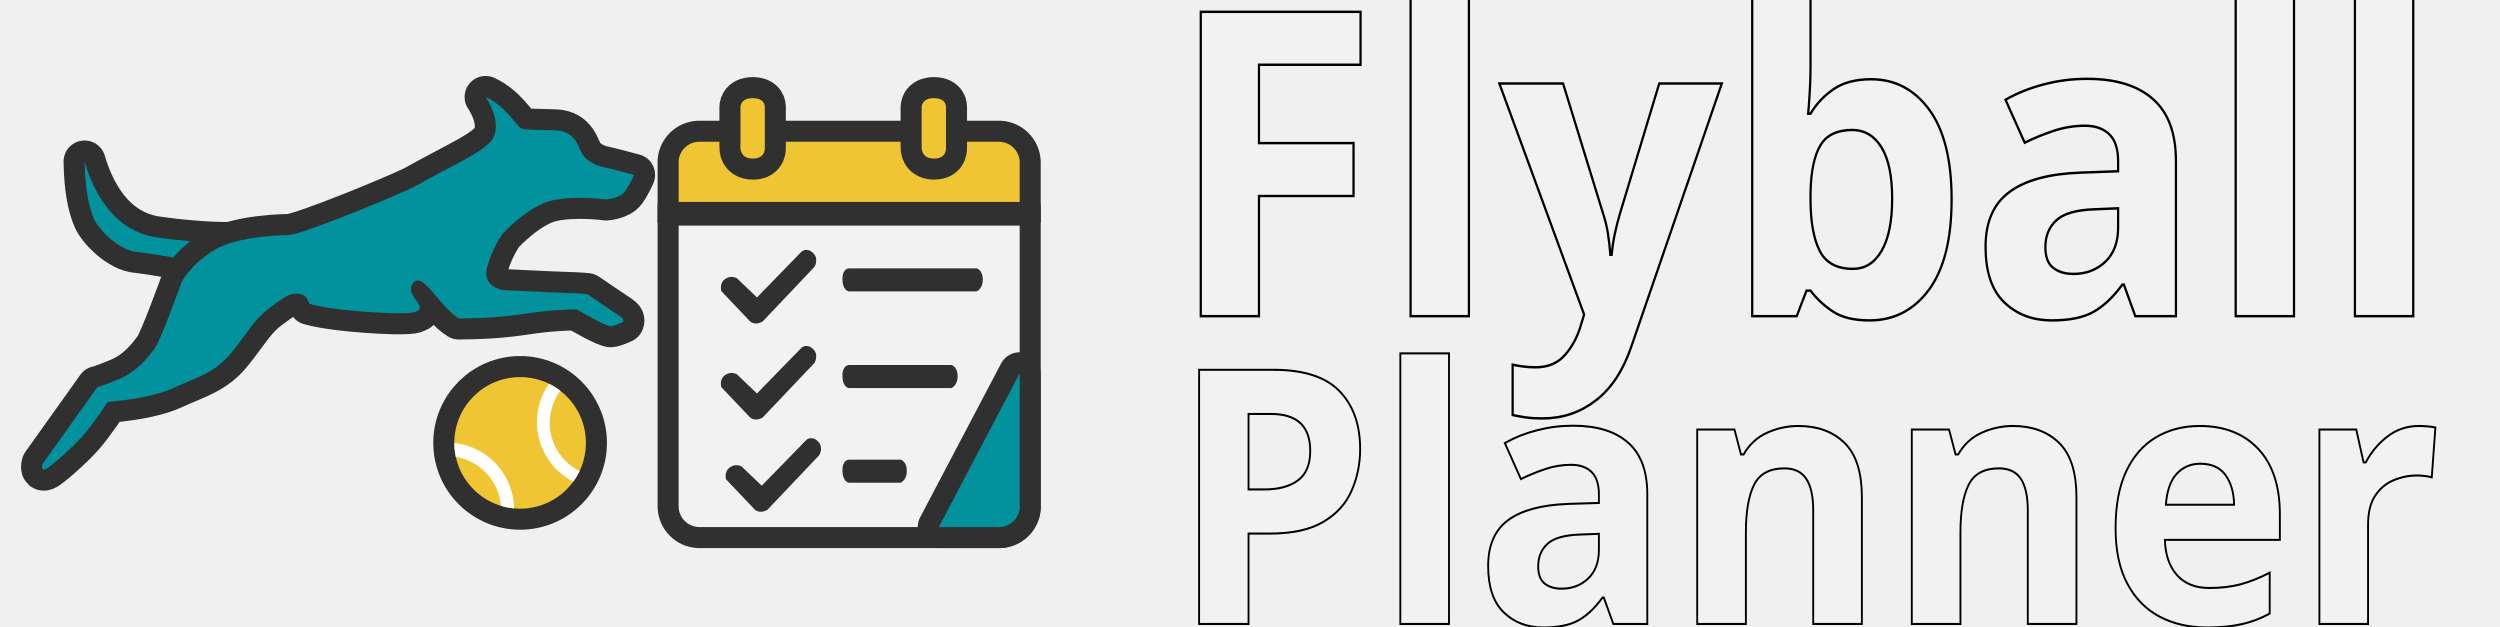
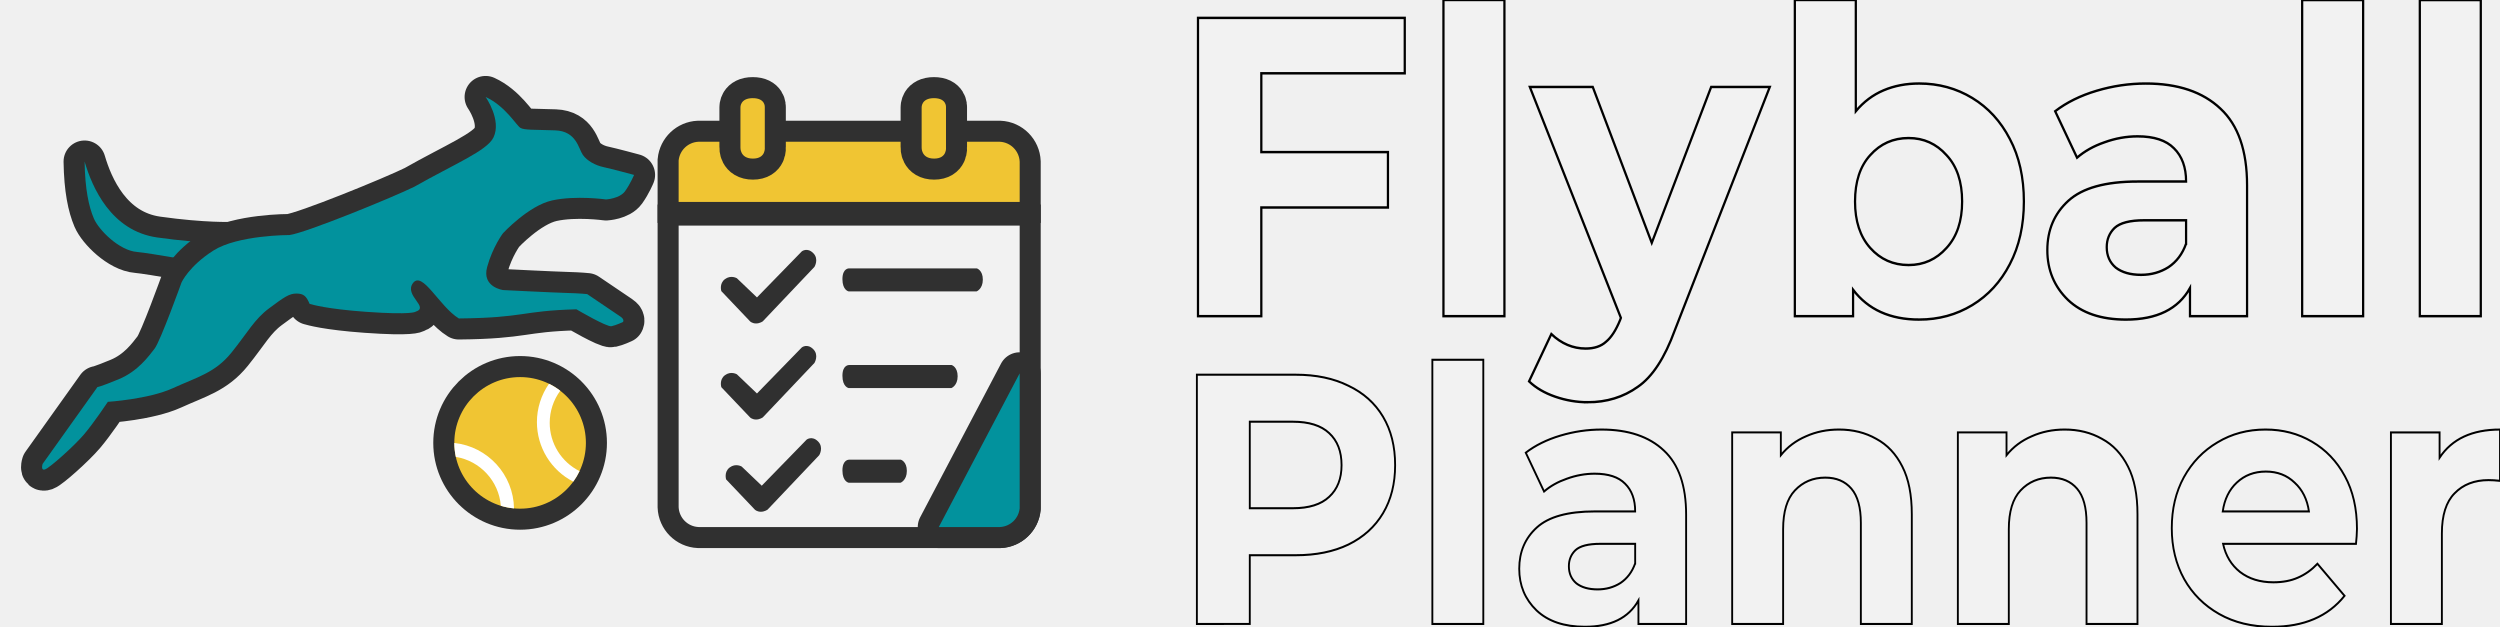
<svg xmlns="http://www.w3.org/2000/svg" width="313.062mm" height="78.49mm" viewBox="0 0 313.062 78.49" version="1.1" id="svg1" xml:space="preserve">
  <defs id="defs1" />
  <g id="layer1" transform="translate(-56.70243,-73.63355)">
    <g id="g25" transform="matrix(0.7527555,0,0,0.7527555,48.58645,27.54009)">
      <path id="path13" style="font-variation-settings:normal;opacity:1;fill:#f2f2f2;fill-opacity:1;stroke:#303030;stroke-width:7;stroke-linecap:butt;stroke-linejoin:miter;stroke-miterlimit:4;stroke-dasharray:none;stroke-dashoffset:0;stroke-opacity:1;paint-order:stroke markers fill" d="m 123.677,98.759 v 46.541 0.279 a 3.472,3.472 0 0 0 3.308,3.329 h 0.324 49.48 0.333 a 3.472,3.472 0 0 0 3.288,-3.12 v -0.696 -46.333 z" />
      <path id="path14" style="font-variation-settings:normal;opacity:1;fill:#f0c533;fill-opacity:1;stroke:#303030;stroke-width:7;stroke-linecap:butt;stroke-linejoin:miter;stroke-miterlimit:4;stroke-dasharray:none;stroke-dashoffset:0;stroke-opacity:1;paint-order:stroke markers fill" d="m 126.965,84.815 a 3.472,3.472 0 0 0 -3.288,3.12 v 0.696 6.192 h 56.733 V 88.423 88.144 a 3.472,3.472 0 0 0 -3.308,-3.329 h -0.324 -49.48 z" />
      <path style="font-variation-settings:normal;opacity:1;fill:#303030;fill-opacity:1;stroke:none;stroke-width:7;stroke-linecap:butt;stroke-linejoin:miter;stroke-miterlimit:4;stroke-dasharray:none;stroke-dashoffset:0;stroke-opacity:1;paint-order:stroke markers fill" d="m 144.177,103.04 -7.47,7.67 -3.337,-3.187 c 0,0 -0.996,-0.598 -1.992,0.149 -0.996,0.747 -0.598,1.992 -0.598,1.992 l 4.781,5.03 c 0,0 0.349,0.349 0.996,0.349 0.647,0 1.126,-0.361 1.126,-0.361 l 8.585,-9.051 c 0,0 0.797,-1.295 -0.199,-2.291 -0.996,-0.996 -1.892,-0.299 -1.892,-0.299 z" id="path15" />
      <path style="font-variation-settings:normal;opacity:1;fill:#303030;fill-opacity:1;stroke:none;stroke-width:7;stroke-linecap:butt;stroke-linejoin:miter;stroke-miterlimit:4;stroke-dasharray:none;stroke-dashoffset:0;stroke-opacity:1;paint-order:stroke markers fill" d="m 144.177,119.02 -7.47,7.67 -3.337,-3.187 c 0,0 -0.996,-0.598 -1.992,0.149 -0.996,0.747 -0.598,1.992 -0.598,1.992 l 4.781,5.03 c 0,0 0.349,0.349 0.996,0.349 0.647,0 1.126,-0.361 1.126,-0.361 l 8.585,-9.051 c 0,0 0.797,-1.295 -0.199,-2.291 -0.996,-0.996 -1.892,-0.299 -1.892,-0.299 z" id="path16" />
      <path style="font-variation-settings:normal;fill:#303030;fill-opacity:1;stroke:none;stroke-width:7;stroke-linecap:butt;stroke-linejoin:miter;stroke-miterlimit:4;stroke-dasharray:none;stroke-dashoffset:0;stroke-opacity:1;paint-order:stroke markers fill" d="m 144.973,134.363 -7.47,7.67 -3.337,-3.187 c 0,0 -0.996,-0.598 -1.992,0.149 -0.996,0.747 -0.598,1.992 -0.598,1.992 l 4.781,5.03 c 0,0 0.349,0.349 0.996,0.349 0.647,0 1.126,-0.361 1.126,-0.361 l 8.585,-9.051 c 0,0 0.797,-1.295 -0.199,-2.291 -0.996,-0.996 -1.892,-0.299 -1.892,-0.299 z" id="path16-4" />
      <path style="font-variation-settings:normal;opacity:1;fill:#303030;fill-opacity:1;stroke:none;stroke-width:7;stroke-linecap:butt;stroke-linejoin:miter;stroke-miterlimit:4;stroke-dasharray:none;stroke-dashoffset:0;stroke-opacity:1;paint-order:stroke markers fill" d="m 173.286,105.879 h -21.241 c 0,0 -1.121,-0.075 -1.121,1.793 0,1.868 1.046,2.042 1.046,2.042 h 21.265 c 0,0 1.046,-0.398 1.046,-1.967 0,-1.569 -0.996,-1.868 -0.996,-1.868 z" id="path17" />
      <path style="font-variation-settings:normal;opacity:1;fill:#303030;fill-opacity:1;stroke:none;stroke-width:7;stroke-linecap:butt;stroke-linejoin:miter;stroke-miterlimit:4;stroke-dasharray:none;stroke-dashoffset:0;stroke-opacity:1;paint-order:stroke markers fill" d="m 169.095,121.958 h -17.05 c 0,0 -1.121,-0.075 -1.121,1.793 0,1.868 1.046,2.042 1.046,2.042 h 17.075 c 0,0 1.046,-0.398 1.046,-1.967 0,-1.569 -0.996,-1.868 -0.996,-1.868 z" id="path18" />
      <path style="font-variation-settings:normal;opacity:1;fill:#303030;fill-opacity:1;stroke:none;stroke-width:7;stroke-linecap:butt;stroke-linejoin:miter;stroke-miterlimit:4;stroke-dasharray:none;stroke-dashoffset:0;stroke-opacity:1;paint-order:stroke markers fill" d="m 160.644,137.704 h -8.598 c 0,0 -1.121,-0.075 -1.121,1.793 0,1.868 1.046,2.042 1.046,2.042 h 8.623 c 0,0 1.046,-0.398 1.046,-1.967 0,-1.569 -0.996,-1.868 -0.996,-1.868 z" id="path19" />
      <path id="path20" style="font-variation-settings:normal;opacity:1;fill:#02929d;fill-opacity:1;stroke:#303030;stroke-width:7;stroke-linecap:butt;stroke-linejoin:round;stroke-miterlimit:4;stroke-dasharray:none;stroke-dashoffset:0;stroke-opacity:1;paint-order:stroke markers fill" d="m 180.41,123.338 -13.455,25.571 h 9.834 0.333 a 3.472,3.472 0 0 0 3.288,-3.12 v -0.696 z" />
      <path style="font-variation-settings:normal;opacity:1;fill:#f0c533;fill-opacity:1;stroke:#303030;stroke-width:7;stroke-linecap:butt;stroke-linejoin:round;stroke-miterlimit:4;stroke-dasharray:none;stroke-dashoffset:0;stroke-opacity:1;paint-order:stroke markers fill" d="m 133.959,79.111 v 6.638 c 0,0 -0.123,1.866 2.078,1.866 2.201,0 1.972,-1.884 1.972,-1.884 V 79.058 c 0,0 0.123,-1.497 -2.007,-1.497 -2.131,0 -2.042,1.549 -2.042,1.549 z" id="path21" />
      <path style="font-variation-settings:normal;opacity:1;fill:#f0c533;fill-opacity:1;stroke:#303030;stroke-width:7;stroke-linecap:butt;stroke-linejoin:round;stroke-miterlimit:4;stroke-dasharray:none;stroke-dashoffset:0;stroke-opacity:1;paint-order:stroke markers fill" d="m 164.103,79.111 v 6.638 c 0,0 -0.123,1.866 2.078,1.866 2.201,0 1.972,-1.884 1.972,-1.884 V 79.058 c 0,0 0.123,-1.497 -2.007,-1.497 -2.131,0 -2.042,1.549 -2.042,1.549 z" id="path22" />
    </g>
    <g id="g2" style="font-variation-settings:normal;opacity:1;fill:#02929d;fill-opacity:1;stroke:#303030;stroke-width:7;stroke-linecap:butt;stroke-linejoin:round;stroke-miterlimit:4;stroke-dasharray:none;stroke-dashoffset:0;stroke-opacity:1;paint-order:stroke markers fill;stop-color:#000000;stop-opacity:1" transform="matrix(0.7527555,0,0,0.7527555,48.58645,27.54009)">
      <path style="font-variation-settings:normal;fill:#02929d;fill-opacity:1;stroke:#303030;stroke-width:7;stroke-linecap:butt;stroke-linejoin:round;stroke-miterlimit:4;stroke-dasharray:none;stroke-dashoffset:0;stroke-opacity:1;paint-order:stroke markers fill;stop-color:#000000;stop-opacity:1" d="m 24.855,88.106 c 1.254,4.285 4.388,11.546 12.101,12.634 7.713,1.088 12.379,0.905 12.379,0.905 l -3.193,3.574 c 0,0 -10.433,-1.902 -12.558,-2.07 -2.963,-0.233 -6.366,-3.636 -7.19,-5.573 -0.845,-1.988 -1.465,-4.855 -1.539,-9.47 z" id="path2" />
      <path style="font-variation-settings:normal;opacity:1;fill:#02929d;fill-opacity:1;stroke:#303030;stroke-width:7;stroke-linecap:butt;stroke-linejoin:round;stroke-miterlimit:4;stroke-dasharray:none;stroke-dashoffset:0;stroke-opacity:1;paint-order:stroke markers fill;stop-color:#000000;stop-opacity:1" d="m 62.285,111.782 c 0.455,0.126 2.839,0.851 9.357,1.321 7.767,0.56 8.275,-0.02 8.275,-0.02 2.349,-0.738 -1.923,-2.683 -0.458,-4.727 1.574,-2.197 4.394,3.855 7.651,5.854 11.084,-0.111 10.28,-1.272 19.561,-1.523 0,0 5.057,2.976 5.825,2.816 0.768,-0.16 1.92,-0.704 1.92,-0.704 0,0 0.32,-0.416 -0.416,-0.896 -0.736,-0.48 -5.537,-3.744 -5.537,-3.744 0,0 -1.088,-0.128 -3.392,-0.192 -2.304,-0.064 -10.593,-0.48 -10.593,-0.48 0,0 -3.584,-0.48 -2.656,-3.841 0.928,-3.36 2.624,-5.601 2.624,-5.601 0,0 4.257,-4.609 8.193,-5.473 3.937,-0.864 8.961,-0.16 8.961,-0.16 0,0 2.272,-0.128 3.168,-1.376 0.896,-1.248 1.491,-2.705 1.491,-2.705 0,0 -3.759,-1.017 -5.104,-1.305 -1.344,-0.288 -2.713,-1.039 -3.417,-2.031 -0.704,-0.992 -1.038,-3.948 -4.59,-4.076 -3.552,-0.128 -5.18,-0.023 -5.813,-0.425 -0.668,-0.425 -2.518,-3.646 -5.766,-5.127 0,0 2.701,3.845 1.301,6.74 -1.073,2.218 -6.553,4.434 -13.16,8.19 -3.511,1.74 -18.23,7.75 -20.79,8.036 0,0 -8.577,-0.016 -12.658,2.592 -4.081,2.608 -5.281,5.297 -5.281,5.297 0,0 -3.52,9.777 -4.481,11.009 -0.96,1.232 -2.752,3.76 -5.969,5.089 -3.216,1.328 -3.536,1.296 -3.536,1.296 l -9.121,12.786 c 0,0 -0.384,1.2 0.416,0.912 0.8,-0.288 4.817,-3.873 6.465,-5.809 1.648,-1.936 3.969,-5.425 3.969,-5.425 0,0 6.801,-0.432 10.817,-2.272 4.017,-1.84 7.03,-2.545 9.75,-5.922 2.72,-3.376 3.801,-5.541 6.281,-7.381 2.48,-1.84 3.33,-2.458 4.562,-2.438 1.166,0.018 1.611,0.421 2.15,1.715 z" id="path1" />
    </g>
    <g id="g7" transform="matrix(1.049395,0,0,1.049395,178.9476,-88.8091)">
-       <text xml:space="preserve" style="font-size:48.698px;text-align:start;writing-mode:lr-tb;direction:ltr;text-anchor:start;fill:#f2f2f2;fill-opacity:1;stroke-width:0.281;stroke:#000000;stroke-opacity:1" x="23.591" y="184.393" id="text1" transform="scale(0.9577674,1.044095)">
-         <tspan id="tspan1" style="font-style:normal;font-variant:normal;font-weight:bold;font-stretch:normal;font-size:48.698px;font-family:Montserrat;-inkscape-font-specification:Montserrat;fill:#f2f2f2;fill-opacity:1;stroke-width:0.281;stroke:#000000;stroke-opacity:1" x="23.591" y="184.393">Flyball</tspan>
-       </text>
-       <text xml:space="preserve" style="font-size:40.691px;text-align:start;writing-mode:lr-tb;direction:ltr;text-anchor:start;fill:#f2f2f2;fill-opacity:1;stroke-width:0.235;stroke:#000000;stroke-opacity:1" x="24.117" y="219.57" id="text1-0" transform="scale(0.9577674,1.044095)">
-         <tspan id="tspan1-2" style="font-style:normal;font-variant:normal;font-weight:bold;font-stretch:normal;font-size:40.691px;font-family:Montserrat;-inkscape-font-specification:Montserrat;fill:#f2f2f2;fill-opacity:1;stroke-width:0.235;stroke:#000000;stroke-opacity:1" x="24.117" y="219.57">Planner</tspan>
-       </text>
+       <path style="font-weight:bold;font-size:48.698px;font-family:Montserrat;-inkscape-font-specification:Montserrat;fill:#f2f2f2;stroke:#000000;stroke-width:0.281" d="m 27.633,184.393 v -34.088 h 25.761 v 6.331 H 35.522 v 9.009 h 15.778 v 6.331 H 35.522 v 12.418 z m 30.582,0 v -36.134 h 7.597 v 36.134 z m 17.97,9.837 q -2.045,0 -4.042,-0.633 -1.997,-0.633 -3.263,-1.753 l 2.776,-5.405 q 1.899,1.656 4.285,1.656 1.607,0 2.532,-0.779 0.974,-0.73 1.753,-2.484 l 0.097,-0.243 -11.347,-26.394 h 7.84 l 7.353,17.823 7.402,-17.823 h 7.305 l -11.834,27.806 q -1.899,4.772 -4.626,6.477 -2.678,1.753 -6.233,1.753 z m 41.296,-9.447 q -5.405,0 -8.23,-3.409 v 3.019 h -7.256 v -36.134 h 7.597 v 12.71 q 1.461,-1.607 3.458,-2.386 1.997,-0.779 4.431,-0.779 3.652,0 6.623,1.656 2.971,1.656 4.675,4.675 1.753,3.019 1.753,7.159 0,4.091 -1.753,7.159 -1.704,3.019 -4.675,4.675 -2.971,1.656 -6.623,1.656 z m -1.315,-6.233 q 2.824,0 4.724,-1.948 1.948,-1.948 1.948,-5.308 0,-3.409 -1.948,-5.308 -1.899,-1.948 -4.724,-1.948 -2.873,0 -4.772,1.948 -1.899,1.899 -1.899,5.308 0,3.36 1.899,5.308 1.899,1.948 4.772,1.948 z m 35.062,5.844 v -3.214 q -2.191,3.604 -7.986,3.604 -4.626,0 -7.207,-2.24 -2.581,-2.289 -2.581,-5.698 0,-3.458 2.63,-5.649 2.63,-2.191 8.62,-2.191 h 6.039 v 0 q 0,-2.435 -1.51,-3.798 -1.461,-1.364 -4.529,-1.364 -2.094,0 -4.139,0.682 -1.997,0.633 -3.409,1.753 l -2.727,-5.308 q 2.143,-1.51 5.162,-2.337 3.019,-0.828 6.136,-0.828 5.99,0 9.301,2.873 3.311,2.824 3.311,8.766 v 14.95 z m -0.487,-8.279 v -2.678 h -5.211 q -2.678,0 -3.701,0.877 -0.974,0.877 -0.974,2.191 0,1.461 1.12,2.337 1.169,0.828 3.165,0.828 1.899,0 3.409,-0.877 1.51,-0.925 2.191,-2.678 z m 14.463,8.279 v -36.134 h 7.597 v 36.134 z m 14.658,0 v -36.134 h 7.597 v 36.134 z" id="text1" transform="scale(0.9577674,1.044095)" aria-label="Flyball" />
+       <path style="font-weight:bold;font-size:40.691px;font-family:Montserrat;-inkscape-font-specification:Montserrat;fill:#f2f2f2;stroke:#000000;stroke-width:0.235" d="m 27.494,219.57 v -28.484 h 12.33 q 3.784,0 6.551,1.261 2.808,1.221 4.313,3.54 1.506,2.319 1.506,5.534 0,3.174 -1.506,5.493 -1.506,2.319 -4.313,3.581 -2.767,1.221 -6.551,1.221 h -5.738 v 7.853 z m 6.592,-13.225 h 5.371 q 3.011,0 4.517,-1.302 1.546,-1.302 1.546,-3.622 0,-2.36 -1.546,-3.662 -1.506,-1.302 -4.517,-1.302 h -5.371 z m 22.747,13.225 v -30.193 h 6.348 v 30.193 z m 25.676,0 v -2.686 q -1.831,3.011 -6.673,3.011 -3.866,0 -6.022,-1.872 -2.157,-1.913 -2.157,-4.761 0,-2.889 2.197,-4.72 2.197,-1.831 7.202,-1.831 h 5.046 v 0 q 0,-2.035 -1.261,-3.174 -1.221,-1.139 -3.784,-1.139 -1.75,0 -3.459,0.57 -1.668,0.529 -2.848,1.465 l -2.279,-4.435 q 1.79,-1.261 4.313,-1.953 2.523,-0.692 5.127,-0.692 5.005,0 7.772,2.401 2.767,2.36 2.767,7.324 v 12.492 z m -0.407,-6.918 v -2.238 h -4.354 q -2.238,0 -3.093,0.732 -0.814,0.732 -0.814,1.831 0,1.221 0.936,1.953 0.977,0.692 2.645,0.692 1.587,0 2.848,-0.732 1.261,-0.773 1.831,-2.238 z M 94.188,219.57 v -21.892 h 6.063 v 2.604 q 1.261,-1.424 3.133,-2.157 1.872,-0.773 4.11,-0.773 2.604,0 4.639,1.058 2.075,1.017 3.255,3.174 1.18,2.116 1.18,5.453 v 12.533 h -6.348 v -11.556 q 0,-2.645 -1.18,-3.906 -1.18,-1.261 -3.255,-1.261 -2.279,0 -3.784,1.465 -1.465,1.424 -1.465,4.435 v 10.824 z m 28.118,0 v -21.892 h 6.063 v 2.604 q 1.261,-1.424 3.133,-2.157 1.872,-0.773 4.11,-0.773 2.604,0 4.639,1.058 2.075,1.017 3.255,3.174 1.18,2.116 1.18,5.453 v 12.533 h -6.348 v -11.556 q 0,-2.645 -1.18,-3.906 -1.18,-1.261 -3.255,-1.261 -2.279,0 -3.784,1.465 -1.465,1.424 -1.465,4.435 v 10.824 z m 39.145,0.326 q -3.784,0 -6.592,-1.465 -2.808,-1.465 -4.354,-3.988 -1.546,-2.564 -1.546,-5.819 0,-3.296 1.506,-5.819 1.546,-2.564 4.191,-3.988 2.645,-1.465 5.982,-1.465 3.215,0 5.778,1.384 2.604,1.384 4.11,3.947 1.506,2.523 1.506,6.022 0,0.366 -0.041,0.855 -0.041,0.448 -0.081,0.855 h -16.561 q 0.488,2.035 2.116,3.215 1.668,1.18 4.151,1.18 1.75,0 3.052,-0.529 1.343,-0.529 2.441,-1.587 l 3.377,3.662 q -3.093,3.54 -9.034,3.54 z m -6.144,-13.184 h 10.743 q -0.326,-2.075 -1.79,-3.296 -1.424,-1.261 -3.581,-1.261 -2.157,0 -3.622,1.261 -1.424,1.221 -1.75,3.296 z m 20.956,12.859 v -21.892 h 6.063 v 2.889 q 2.319,-3.215 7.528,-3.215 v 5.86 q -0.814,-0.081 -1.424,-0.081 -2.645,0 -4.232,1.506 -1.587,1.465 -1.587,4.598 v 10.336 z" id="text1-0" transform="scale(0.9577674,1.044095)" aria-label="Planner" />
    </g>
    <g id="g6" transform="matrix(0.7527555,0,0,0.7527555,-103.0931,-56.29805)">
      <circle style="font-variation-settings:normal;opacity:1;fill:#f0c533;fill-opacity:1;stroke:#303030;stroke-width:7;stroke-linecap:butt;stroke-linejoin:round;stroke-miterlimit:4;stroke-dasharray:none;stroke-dashoffset:0;stroke-opacity:1;paint-order:stroke markers fill" id="path5" cx="298.803" cy="246.283" r="10.945" />
      <path id="path6-6" style="font-variation-settings:normal;opacity:1;fill:#ffffff;fill-opacity:1;stroke:none;stroke-width:8.951;stroke-linecap:butt;stroke-linejoin:round;stroke-miterlimit:4;stroke-dasharray:none;stroke-dashoffset:0;stroke-opacity:1;paint-order:stroke markers fill" d="m 303.61,236.45 a 11.131,11.131 0 0 0 -2.01,6.38 11.131,11.131 0 0 0 6.047,9.903 10.945,10.945 0 0 0 1.043,-1.752 8.987,8.987 0 0 1 -4.962,-8.036 8.987,8.987 0 0 1 1.754,-5.334 10.945,10.945 0 0 0 -1.871,-1.161 z" />
      <path id="path6-6-3" style="font-variation-settings:normal;opacity:1;fill:#ffffff;fill-opacity:1;stroke:none;stroke-width:8.951;stroke-linecap:butt;stroke-linejoin:round;stroke-miterlimit:4;stroke-dasharray:none;stroke-dashoffset:0;stroke-opacity:1;paint-order:stroke markers fill" d="m 287.858,246.297 a 10.945,10.945 0 0 0 0.251,2.315 8.987,8.987 0 0 1 7.49,8.137 10.945,10.945 0 0 0 2.19,0.433 11.131,11.131 0 0 0 -9.93,-10.885 z" />
    </g>
  </g>
</svg>
